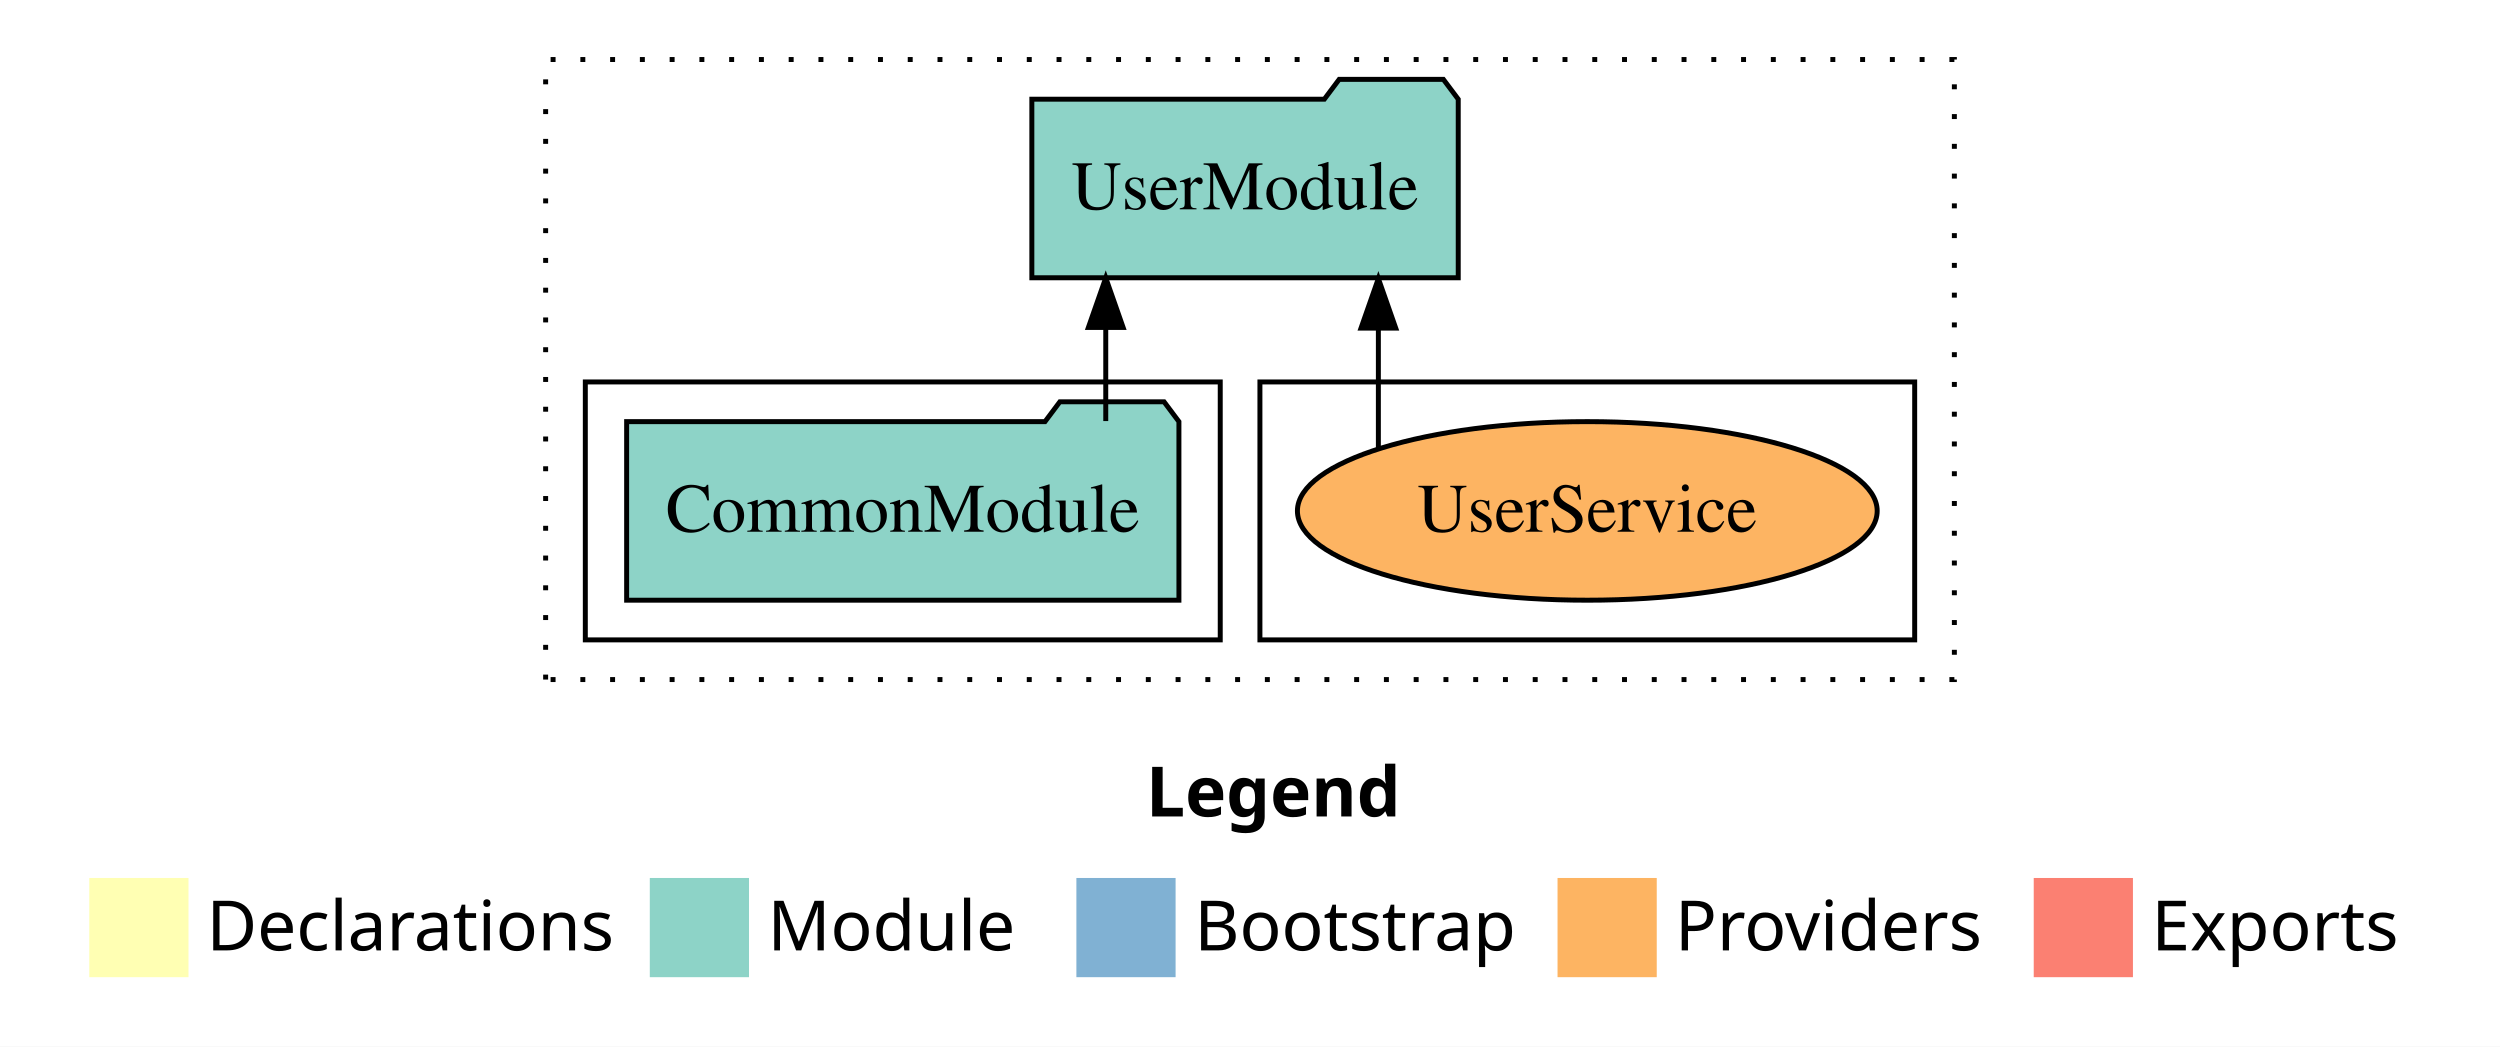
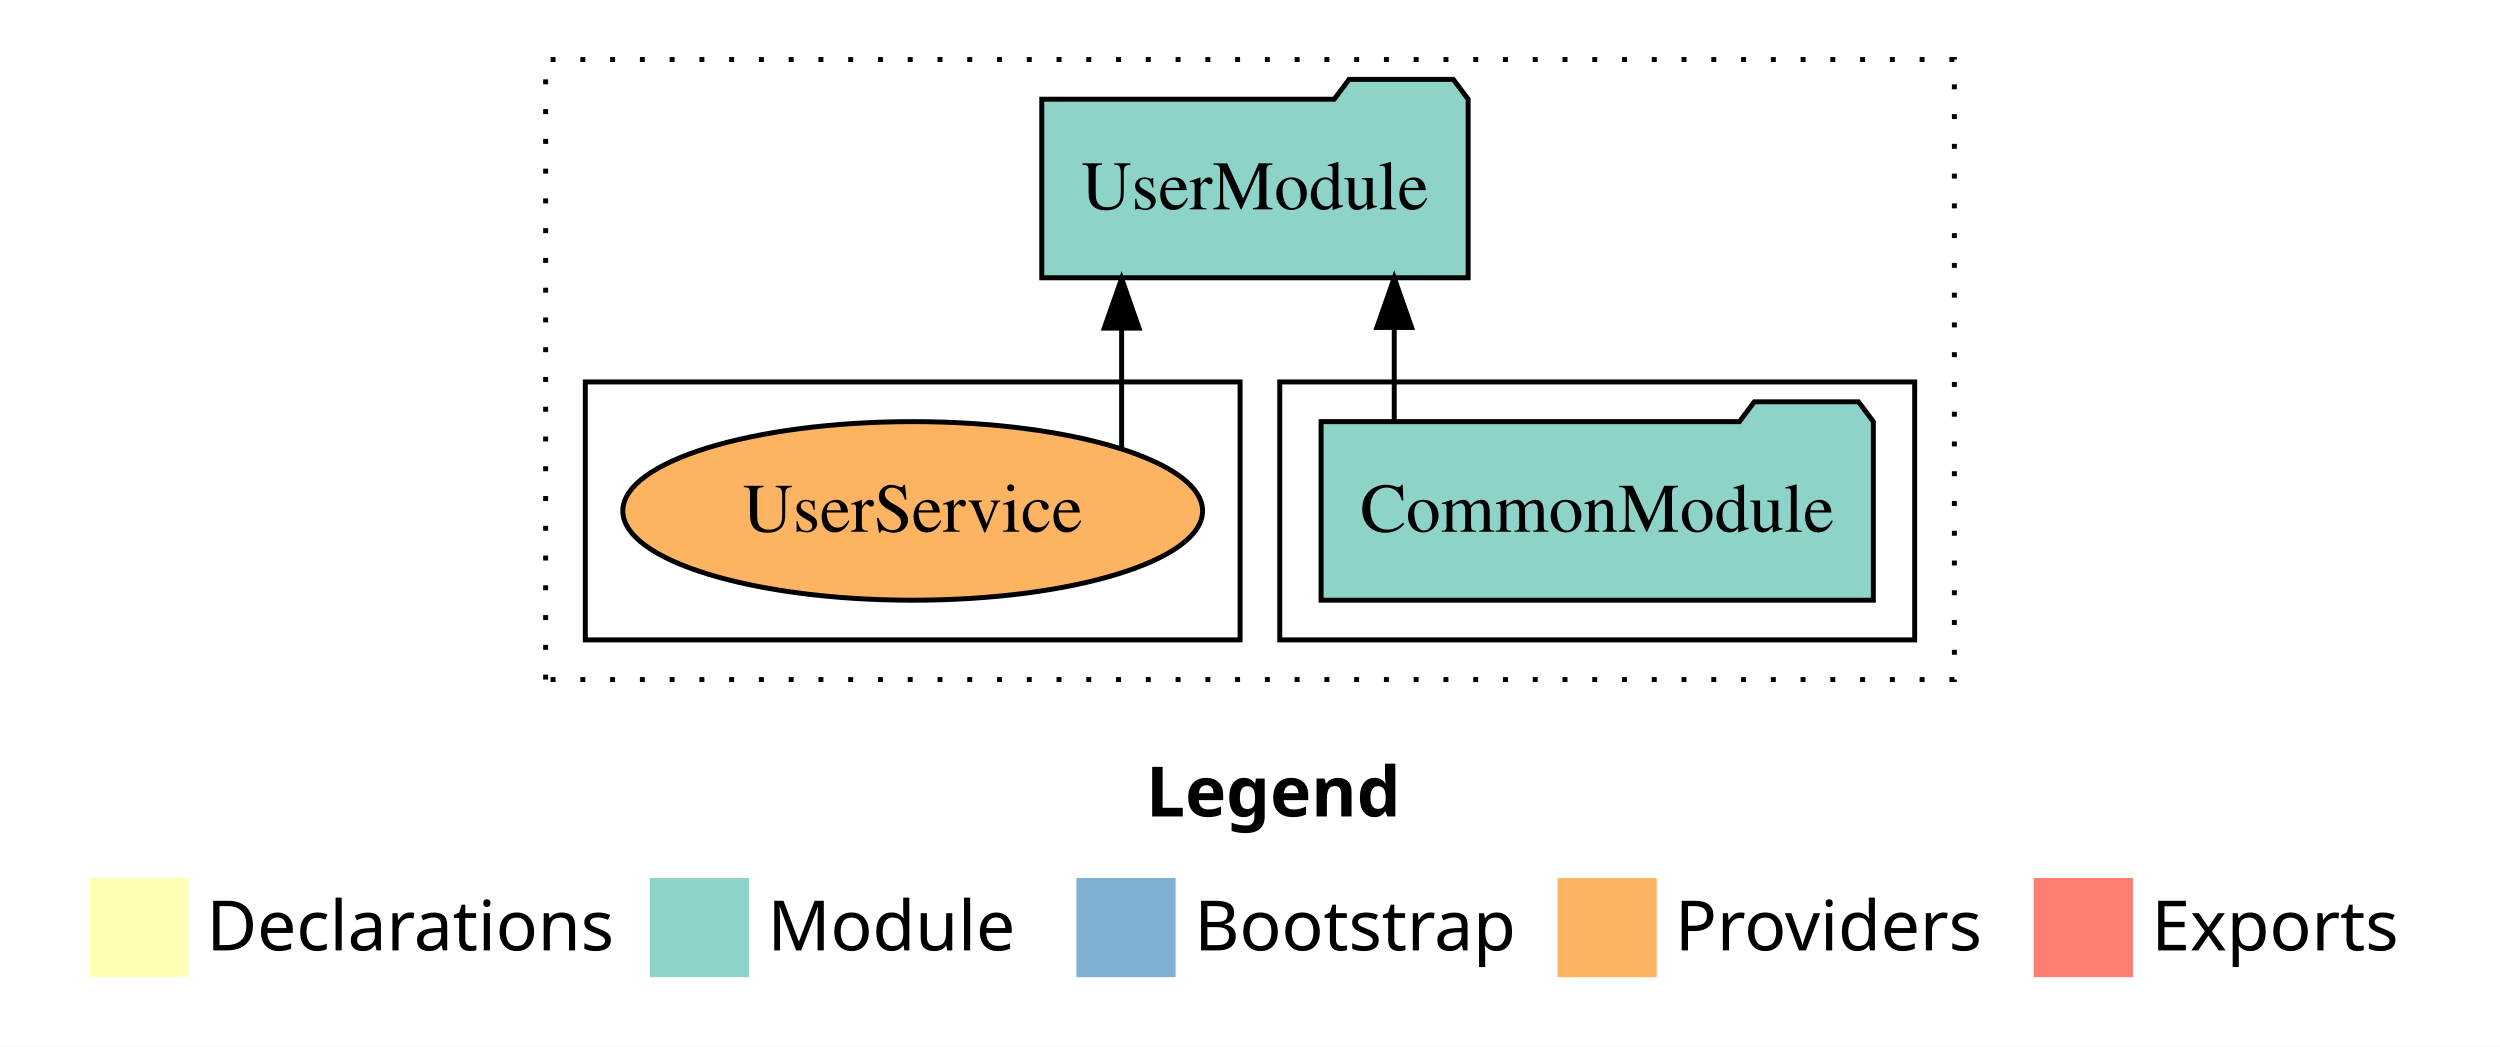
<svg xmlns="http://www.w3.org/2000/svg" width="504pt" height="211pt" viewBox="0.00 0.00 504.00 211.00">
  <g id="graph0" class="graph" transform="scale(1 1) rotate(0) translate(4 207)">
    <polygon fill="white" stroke="transparent" points="-4,4 -4,-207 500,-207 500,4 -4,4" />
    <text text-anchor="start" x="227.01" y="-42.4" font-family="Times-12" font-weight="bold" font-size="14.00">Legend</text>
    <polygon fill="#ffffb3" stroke="transparent" points="14,-10 14,-30 34,-30 34,-10 14,-10" />
    <text text-anchor="start" x="37.63" y="-15.4" font-family="Times-12" font-size="14.00">  Declarations</text>
    <polygon fill="#8dd3c7" stroke="transparent" points="127,-10 127,-30 147,-30 147,-10 127,-10" />
    <text text-anchor="start" x="150.73" y="-15.4" font-family="Times-12" font-size="14.00">  Module</text>
    <polygon fill="#80b1d3" stroke="transparent" points="213,-10 213,-30 233,-30 233,-10 213,-10" />
    <text text-anchor="start" x="236.78" y="-15.4" font-family="Times-12" font-size="14.00">  Bootstrap</text>
    <polygon fill="#fdb462" stroke="transparent" points="310,-10 310,-30 330,-30 330,-10 310,-10" />
    <text text-anchor="start" x="333.67" y="-15.4" font-family="Times-12" font-size="14.00">  Providers</text>
    <polygon fill="#fb8072" stroke="transparent" points="406,-10 406,-30 426,-30 426,-10 406,-10" />
    <text text-anchor="start" x="429.73" y="-15.4" font-family="Times-12" font-size="14.00">  Exports</text>
    <g id="clust1" class="cluster">
      <polygon fill="none" stroke="black" stroke-dasharray="1,5" points="106,-70 106,-195 390,-195 390,-70 106,-70" />
    </g>
+     <g id="clust3" class="cluster">
+       <polygon fill="none" stroke="black" points="254,-78 254,-130 382,-130 382,-78 254,-78" />
+     </g>
    <g id="clust6" class="cluster">
-       <polygon fill="none" stroke="black" points="250,-78 250,-130 382,-130 382,-78 250,-78" />
-     </g>
-     <g id="clust3" class="cluster">
-       <polygon fill="none" stroke="black" points="114,-78 114,-130 242,-130 242,-78 114,-78" />
+       <polygon fill="none" stroke="black" points="114,-78 114,-130 246,-130 246,-78 114,-78" />
    </g>
    <g id="node1" class="node">
-       <polygon fill="#8dd3c7" stroke="black" points="233.67,-122 230.67,-126 209.67,-126 206.67,-122 122.33,-122 122.33,-86 233.67,-86 233.67,-122" />
-       <text text-anchor="middle" x="178" y="-99.8" font-family="Times,serif" font-size="14.00">CommonModule</text>
+       <polygon fill="#8dd3c7" stroke="black" points="373.67,-122 370.67,-126 349.67,-126 346.67,-122 262.33,-122 262.33,-86 373.67,-86 373.67,-122" />
+       <text text-anchor="middle" x="318" y="-99.8" font-family="Times,serif" font-size="14.00">CommonModule</text>
    </g>
    <g id="node2" class="node">
-       <polygon fill="#8dd3c7" stroke="black" points="289.98,-187 286.98,-191 265.98,-191 262.98,-187 204.02,-187 204.02,-151 289.98,-151 289.98,-187" />
-       <text text-anchor="middle" x="247" y="-164.8" font-family="Times,serif" font-size="14.00">UserModule</text>
+       <polygon fill="#8dd3c7" stroke="black" points="291.98,-187 288.98,-191 267.98,-191 264.98,-187 206.02,-187 206.02,-151 291.98,-151 291.98,-187" />
+       <text text-anchor="middle" x="249" y="-164.8" font-family="Times,serif" font-size="14.00">UserModule</text>
    </g>
    <g id="edge1" class="edge">
-       <path fill="none" stroke="black" d="M218.92,-122.11C218.92,-122.11 218.92,-140.99 218.92,-140.99" />
-       <polygon fill="black" stroke="black" points="215.42,-140.99 218.92,-150.99 222.42,-140.99 215.42,-140.99" />
+       <path fill="none" stroke="black" d="M277.08,-122.11C277.08,-122.11 277.08,-140.99 277.08,-140.99" />
+       <polygon fill="black" stroke="black" points="273.58,-140.99 277.08,-150.99 280.58,-140.99 273.58,-140.99" />
    </g>
    <g id="node3" class="node">
-       <ellipse fill="#fdb462" stroke="black" cx="316" cy="-104" rx="58.44" ry="18" />
-       <text text-anchor="middle" x="316" y="-99.8" font-family="Times,serif" font-size="14.00">UserService</text>
+       <ellipse fill="#fdb462" stroke="black" cx="180" cy="-104" rx="58.44" ry="18" />
+       <text text-anchor="middle" x="180" y="-99.8" font-family="Times,serif" font-size="14.00">UserService</text>
    </g>
    <g id="edge2" class="edge">
-       <path fill="none" stroke="black" d="M273.88,-116.53C273.88,-116.53 273.88,-140.85 273.88,-140.85" />
-       <polygon fill="black" stroke="black" points="270.38,-140.85 273.88,-150.85 277.38,-140.85 270.38,-140.85" />
+       <path fill="none" stroke="black" d="M222.12,-116.53C222.12,-116.53 222.12,-140.85 222.12,-140.85" />
+       <polygon fill="black" stroke="black" points="218.62,-140.85 222.12,-150.85 225.62,-140.85 218.62,-140.85" />
    </g>
  </g>
</svg>
